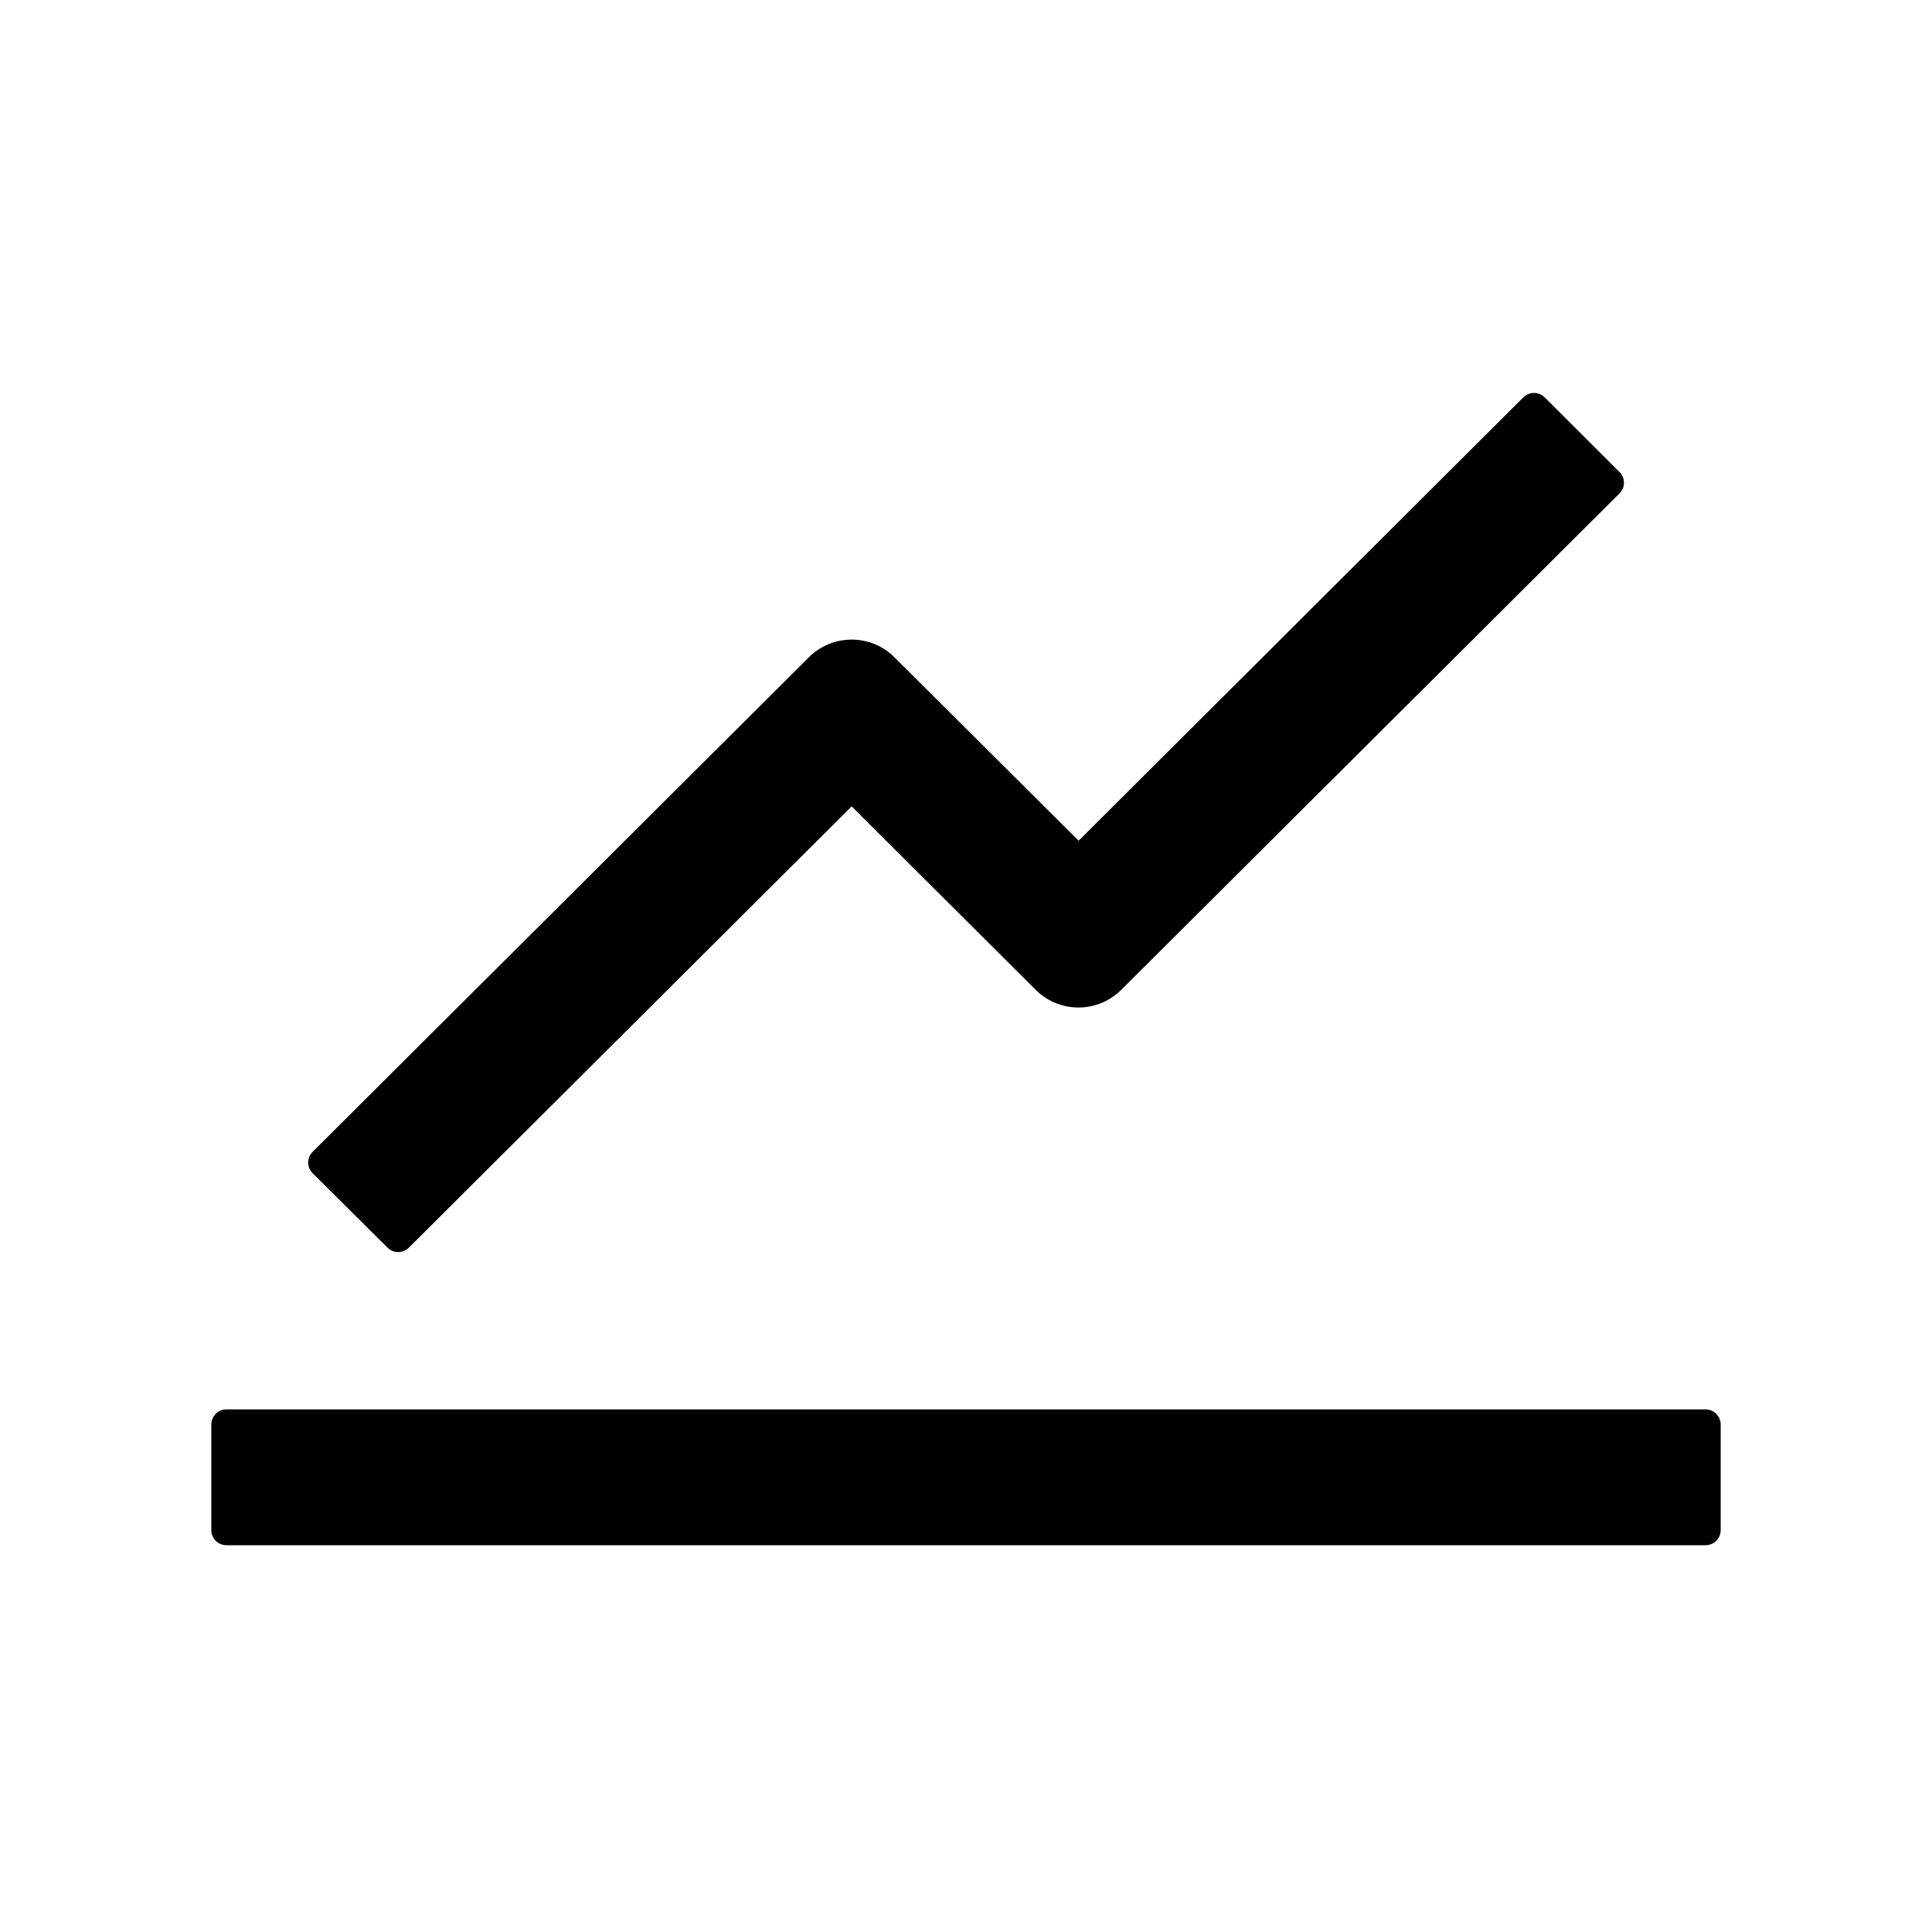
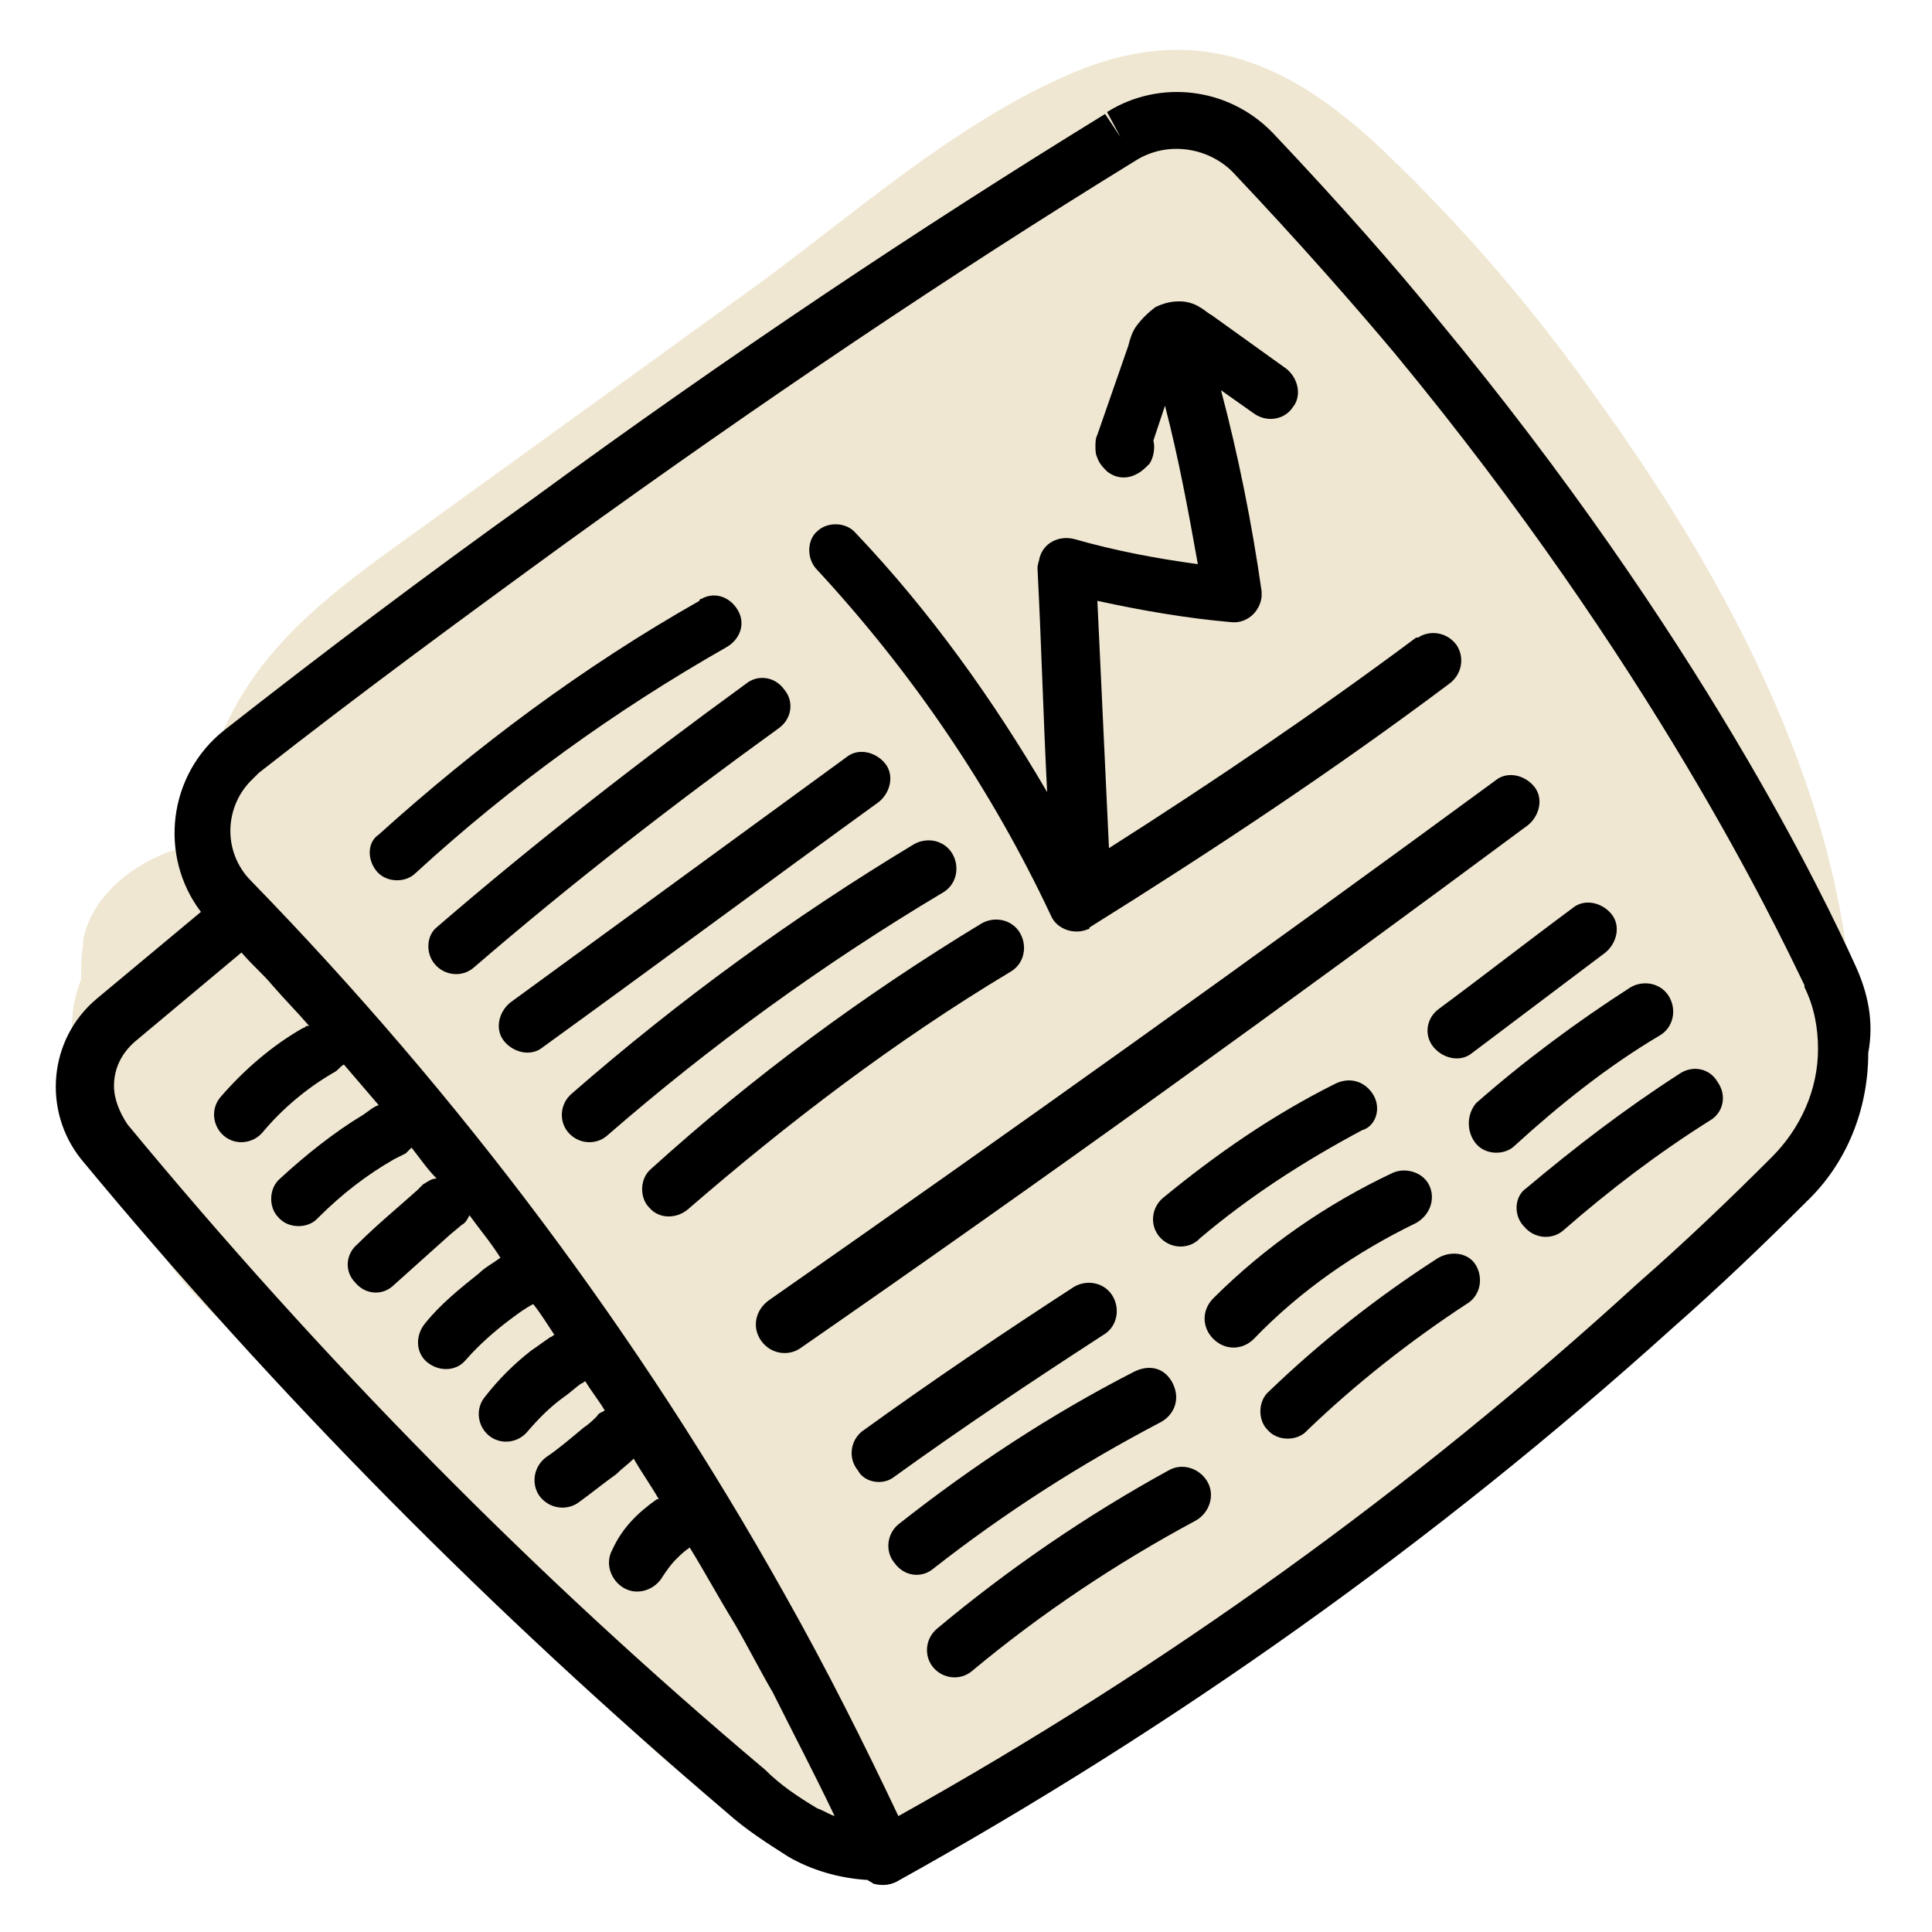
- <svg xmlns="http://www.w3.org/2000/svg" fill="#000000" width="800px" height="800px" viewBox="0 0 1024 1024" class="icon">
-   <path d="M904 747H120c-4.4 0-8 3.6-8 8v56c0 4.4 3.6 8 8 8h784c4.4 0 8-3.6 8-8v-56c0-4.4-3.6-8-8-8zM165.7 621.8l39.7 39.5c3.1 3.1 8.2 3.1 11.3 0l234.7-233.9 97.6 97.3a32.11 32.11 0 0 0 45.2 0l264.2-263.2c3.1-3.1 3.1-8.2 0-11.3l-39.7-39.6a8.03 8.03 0 0 0-11.3 0l-235.7 235-97.7-97.3a32.11 32.11 0 0 0-45.2 0L165.7 610.5a7.94 7.94 0 0 0 0 11.3z" />
+ <svg xmlns="http://www.w3.org/2000/svg" id="Layer_1" style="enable-background:new 0 0 100 100;" version="1.1" viewBox="0 0 100 100" xml:space="preserve">
+   <style type="text/css">
+ 	.st0{fill:#EFE7D2;}
+ 	.st1{fill:none;}
+ </style>
+   <g>
+     <g id="fill">
+       <path class="st0" d="M82.7,20.7c-3.3-4.7-7.1-9.1-11.2-13c-5-4.7-9.9-6.7-16.5-3.7c-5.6,2.5-10.6,6.9-15.6,10.6l-17,12.3    c-4.7,3.4-9.5,6.5-11.4,12.4c-0.4,1.4-0.7,2.8-0.7,4.3c-0.3,0.1-0.5,0.2-0.8,0.3l-0.3,0.1h0L9,44c-2.1,0.7-4.3,2.4-4.7,4.7l0,0.2    c-0.1,0.6-0.1,1.2-0.1,1.8c-1,2.5-0.4,5.3,1.5,7.2c0.2,0.1,0.3,0.3,0.5,0.4c0.1,2,0.7,4,1.7,5.8c1.9,3.3,5,5.5,7.8,8    c3.1,2.7,6,5.5,8.9,8.4c5,5,10.7,14.5,18.7,14.5c4.2,0,7.6-2.7,10.9-5l10.6-7.4c6.8-4.7,13.7-9.3,20.3-14.3c3.3-2.3,5.9-5.4,7.7-9    c2-1.1,3.2-3.3,3.1-5.6C95.8,41.8,89.5,30.1,82.7,20.7z" />
+     </g>
+     <g id="line_copy">
+       <path class="st1" d="M15.9,53.1C16,53.1,16,53.1,15.9,53.1c-0.6-0.8-1.2-1.5-1.8-2.2l1.6,2.3C15.8,53.2,15.9,53.2,15.9,53.1z" />
+       <path class="st1" d="M19.7,57.3c-0.6-0.7-1.2-1.4-1.8-2.1c-0.1,0.2-0.3,0.3-0.5,0.4l1.5,2.1C19.1,57.6,19.4,57.4,19.7,57.3z" />
+       <path class="st1" d="M26,65.3c-0.5-0.7-1.1-1.5-1.6-2.2c-0.1,0.2-0.2,0.4-0.4,0.5l-0.6,0.5l1.4,2C25.2,65.8,25.6,65.5,26,65.3z" />
+       <path class="st1" d="M34.2,77.6C34.2,77.5,34.3,77.5,34.2,77.6c-0.3-0.7-0.8-1.4-1.2-2.1c-0.3,0.3-0.6,0.6-0.9,0.8l1.4,1.9    C33.7,78,33.9,77.7,34.2,77.6z" />
+       <path class="st1" d="M31.1,73.3c0.1-0.1,0.3-0.2,0.4-0.3c-0.3-0.5-0.7-1-1-1.5c-0.1,0.1-0.1,0.1-0.2,0.1c-0.3,0.2-0.6,0.5-0.9,0.7    l1.1,1.5C30.6,73.7,30.8,73.5,31.1,73.3z" />
+       <path class="st1" d="M22,61.4c0.2-0.2,0.4-0.3,0.7-0.3c-0.4-0.5-0.8-1.1-1.3-1.6c-0.1,0.1-0.2,0.2-0.3,0.3    c-0.2,0.1-0.4,0.2-0.6,0.3l1.1,1.6L22,61.4z" />
+       <path class="st1" d="M28.6,69.3c0.1,0,0.1-0.1,0.2-0.1c-0.4-0.5-0.7-1-1.1-1.6c-0.4,0.3-0.8,0.5-1.2,0.8l1.1,1.6    C27.9,69.7,28.3,69.5,28.6,69.3z" />
+       <path class="st1" d="M38.1,83.9c-0.8-1.3-1.5-2.7-2.3-3.9c-0.2,0.2-0.5,0.4-0.7,0.6l5,7C39.4,86.4,38.8,85.2,38.1,83.9z" />
+       <path d="M96,49.9c-1.5-3.3-8-17-21.6-33.4c-2.1-2.6-5-5.9-8.5-9.6c-2.3-2.4-5.9-2.8-8.6-1.1L58,7.1l-0.8-1.2    c-9.6,5.9-19.5,12.5-29.6,19.9c-5.6,4-10.9,8-16,12c-2.9,2.3-3.4,6.5-1.2,9.4c0,0,0,0,0,0l-5.4,4.5c-2.5,2.1-2.8,5.8-0.8,8.3    c10.1,12.2,21.3,23.5,33.4,33.8c1,0.9,2.1,1.6,3.2,2.3c1.2,0.7,2.6,1.1,4,1.2c0,0,0.1,0,0.1,0c0.1,0.1,0.2,0.1,0.3,0.2    c0.4,0.1,0.8,0.1,1.2-0.1c14.4-8,27.9-17.6,40.1-28.6c2.5-2.2,4.8-4.4,7-6.6c2.1-2,3.2-4.8,3.2-7.7C97,52.9,96.7,51.4,96,49.9    L96,49.9z M58.8,8.3L58.8,8.3c1.6-1,3.7-0.7,5,0.6c3.5,3.7,6.3,6.9,8.4,9.4c13.3,16.1,19.7,29.6,21.2,32.7l0,0.1    c0.5,1,0.7,2.1,0.7,3.2c0,2.1-0.9,4.1-2.4,5.6c-2.2,2.2-4.5,4.4-6.9,6.5C73.1,77.1,60.3,86.3,46.5,94c-1.8-3.8-3.7-7.6-5.9-11.5    C33.1,69.1,23.8,56.7,13,45.6c-1.5-1.5-1.4-3.9,0.1-5.3c0.1-0.1,0.2-0.2,0.3-0.3c5.1-4,10.4-7.9,15.9-11.9    C39.4,20.8,49.2,14.2,58.8,8.3z M5.9,56.2c0-0.9,0.4-1.7,1.1-2.3l5.5-4.6c0.5,0.6,1.1,1.1,1.6,1.7c0.6,0.7,1.3,1.4,1.9,2.1    c0,0-0.1,0-0.1,0c-0.1,0-0.1,0.1-0.2,0.1c-1.6,0.9-3.1,2.2-4.3,3.6c-0.5,0.6-0.4,1.5,0.2,2c0.6,0.5,1.5,0.4,2-0.2c0,0,0,0,0,0l0,0    c1-1.2,2.3-2.3,3.7-3.1c0,0,0,0,0,0c0.2-0.1,0.3-0.3,0.5-0.4c0.6,0.7,1.2,1.4,1.8,2.1c-0.3,0.1-0.5,0.3-0.8,0.5    c-1.5,0.9-3,2.1-4.3,3.3c-0.6,0.5-0.6,1.5-0.1,2c0.5,0.6,1.5,0.6,2,0.1c0,0,0,0,0.1-0.1l0,0c1.2-1.2,2.5-2.2,3.9-3    c0.2-0.1,0.4-0.2,0.6-0.3c0.1-0.1,0.2-0.2,0.3-0.3c0.4,0.5,0.8,1.1,1.3,1.6c-0.3,0-0.5,0.2-0.7,0.3l-0.3,0.3    c-1,0.9-2.1,1.8-3.1,2.8c-0.6,0.5-0.7,1.4-0.1,2c0.5,0.6,1.4,0.7,2,0.1l0,0l2.9-2.6l0.6-0.5c0.2-0.1,0.3-0.3,0.4-0.5    c0.5,0.7,1.1,1.4,1.6,2.2c-0.4,0.3-0.8,0.5-1.1,0.8c-1,0.8-2,1.6-2.8,2.6c-0.5,0.6-0.5,1.5,0.1,2c0.6,0.5,1.5,0.5,2-0.1l0,0    c0.7-0.8,1.5-1.5,2.3-2.1c0.4-0.3,0.8-0.6,1.2-0.8c0.4,0.5,0.7,1,1.1,1.6c-0.1,0-0.1,0.1-0.2,0.1c-0.3,0.2-0.7,0.5-1,0.7    c-0.9,0.7-1.7,1.5-2.4,2.4c-0.5,0.6-0.4,1.5,0.2,2s1.5,0.4,2-0.2l0,0c0.6-0.7,1.2-1.3,1.9-1.8c0.3-0.2,0.6-0.5,0.9-0.7    c0.1,0,0.1-0.1,0.2-0.1c0.3,0.5,0.7,1,1,1.5c-0.1,0.1-0.3,0.1-0.4,0.3c-0.2,0.2-0.4,0.4-0.7,0.6c-0.6,0.5-1.3,1.1-1.9,1.5    c-0.7,0.5-0.8,1.4-0.4,2c0.5,0.7,1.4,0.8,2,0.4l0,0c0.7-0.5,1.3-1,2-1.5c0.3-0.3,0.6-0.5,0.9-0.8c0.4,0.7,0.9,1.4,1.3,2.1    c0,0-0.1,0-0.1,0c-1,0.7-1.8,1.5-2.3,2.6c-0.4,0.7-0.1,1.6,0.6,2c0.7,0.4,1.6,0.1,2-0.6c0,0,0,0,0,0l0,0c0.2-0.3,0.4-0.6,0.7-0.9    c0.2-0.2,0.4-0.4,0.7-0.6c0.8,1.3,1.5,2.6,2.3,3.9c0.7,1.2,1.3,2.4,2,3.6c1.1,2.2,2.2,4.3,3.2,6.4c-0.3-0.1-0.6-0.3-0.9-0.4    c-1-0.6-1.9-1.2-2.7-2c-12-10.1-23-21.3-33-33.4C6.2,57.6,5.9,56.9,5.9,56.2z" />
+       <path d="M19.5,45.1c0.5,0.6,1.5,0.6,2,0.1l0,0c4.9-4.5,10.3-8.4,16.1-11.7c0.7-0.4,1-1.2,0.6-1.9c-0.4-0.7-1.2-1-1.9-0.6    c0,0-0.1,0-0.1,0.1c-6,3.4-11.5,7.5-16.6,12.1C19,43.6,19,44.5,19.5,45.1z" />
+       <path d="M22.5,49.9c0.5,0.6,1.4,0.7,2,0.2c0,0,0,0,0,0l0,0c5.1-4.4,10.4-8.5,15.8-12.4c0.7-0.5,0.8-1.4,0.3-2    c-0.5-0.7-1.4-0.8-2-0.3l0,0c-5.5,4-10.9,8.2-16,12.6C22.1,48.4,22,49.3,22.5,49.9C22.5,49.9,22.5,49.9,22.5,49.9z" />
+       <path d="M45.5,41.5c0.6-0.5,0.8-1.4,0.3-2c-0.5-0.6-1.4-0.8-2-0.3L26.4,51.9c-0.6,0.5-0.8,1.4-0.3,2c0.5,0.6,1.4,0.8,2,0.3l0,0    C33.9,50,39.7,45.7,45.5,41.5z" />
+       <path d="M48.8,46.2c0.7-0.4,0.9-1.3,0.5-2c-0.4-0.7-1.3-0.9-2-0.5c-6.3,3.8-12.2,8.1-17.7,12.9c-0.6,0.5-0.7,1.4-0.2,2    c0.5,0.6,1.4,0.7,2,0.2l0,0l0,0C36.8,54.1,42.6,49.9,48.8,46.2z" />
+       <path d="M52.3,50.3c0.7-0.4,0.9-1.3,0.5-2c-0.4-0.7-1.3-0.9-2-0.5c-6.1,3.7-11.8,7.9-17.1,12.7c-0.6,0.5-0.6,1.5-0.1,2    c0.5,0.6,1.4,0.6,2,0.1l0,0C40.8,58.1,46.3,53.9,52.3,50.3z" />
+       <path d="M39.4,69.4c0.5,0.7,1.4,0.8,2,0.4l0,0c12.7-8.8,25.3-17.9,37.7-27.1c0.6-0.5,0.8-1.4,0.3-2c-0.5-0.6-1.4-0.8-2-0.3    C65,49.5,52.4,58.5,39.8,67.3C39.1,67.8,38.9,68.7,39.4,69.4z" />
+       <path d="M46.2,76.5c3.6-2.6,7.2-5,10.9-7.4c0.7-0.4,0.9-1.3,0.5-2c-0.4-0.7-1.3-0.9-2-0.5c0,0,0,0,0,0c-3.7,2.4-7.4,4.9-11,7.5    c-0.6,0.5-0.7,1.4-0.2,2C44.7,76.7,45.6,76.9,46.2,76.5z" />
+       <path d="M48.3,81.2c3.7-2.9,7.6-5.4,11.8-7.6c0.7-0.4,1-1.2,0.6-2s-1.2-1-2-0.6c-4.3,2.2-8.4,4.9-12.2,7.9c-0.6,0.5-0.7,1.4-0.2,2    C46.8,81.6,47.7,81.7,48.3,81.2L48.3,81.2L48.3,81.2z" />
+       <path d="M60.5,76.1c-4.2,2.3-8.3,5.1-12,8.2c-0.6,0.5-0.7,1.4-0.2,2c0.5,0.6,1.4,0.7,2,0.2l0,0c3.6-3,7.5-5.6,11.6-7.8    c0.7-0.4,1-1.3,0.6-2C62.1,76,61.2,75.7,60.5,76.1z" />
+       <path d="M71.1,56.7c-0.4-0.7-1.2-1-2-0.6c0,0,0,0,0,0c-3.2,1.6-6.1,3.6-8.9,5.9c-0.6,0.5-0.7,1.4-0.2,2c0.5,0.6,1.4,0.7,2,0.2    c0,0,0,0,0.1-0.1l0,0c2.6-2.2,5.4-4,8.4-5.6C71.2,58.3,71.5,57.4,71.1,56.7z" />
+       <path d="M73.3,63.3c0.7-0.4,1-1.2,0.7-1.9c-0.3-0.7-1.2-1-1.9-0.7c-3.4,1.6-6.6,3.8-9.3,6.5c-0.6,0.6-0.6,1.5,0,2.1    c0.6,0.6,1.5,0.6,2.1,0l0,0C67.3,66.8,70.2,64.8,73.3,63.3z" />
+       <path d="M74.3,65.2c-3.1,2-6,4.3-8.6,6.8c-0.6,0.5-0.6,1.5-0.1,2c0.5,0.6,1.5,0.6,2,0.1c0,0,0,0,0.1-0.1l0,0    c2.5-2.4,5.3-4.6,8.2-6.5c0.7-0.4,0.9-1.3,0.5-2S75,64.7,74.3,65.2C74.3,65.2,74.3,65.2,74.3,65.2L74.3,65.2z" />
+       <path d="M74.2,54.2c0.5,0.6,1.4,0.8,2,0.3l0,0l6.9-5.2c0.6-0.5,0.8-1.4,0.3-2c-0.5-0.6-1.4-0.8-2-0.3l0,0    c-2.3,1.7-4.6,3.5-6.9,5.2C73.8,52.7,73.7,53.6,74.2,54.2z" />
+       <path d="M76.4,59.2c0.5,0.6,1.5,0.6,2,0.1c0,0,0,0,0,0l0,0c2.3-2.1,4.8-4.1,7.5-5.7c0.7-0.4,0.9-1.3,0.5-2c-0.4-0.7-1.3-0.9-2-0.5    c-2.8,1.8-5.5,3.8-8,6C75.9,57.7,75.9,58.6,76.4,59.2C76.4,59.2,76.4,59.2,76.4,59.2z" />
+       <path d="M78.9,63.5c0.5,0.6,1.4,0.7,2,0.2c0,0,0,0,0,0l0,0c2.4-2.1,4.9-4,7.6-5.7c0.7-0.4,0.9-1.3,0.4-2c-0.4-0.7-1.3-0.9-2-0.4    c-2.8,1.8-5.4,3.8-7.9,5.9C78.4,61.9,78.3,62.9,78.9,63.5z" />
+       <polygon points="61.1,15.6 61.1,15.6 61.1,15.6   " />
+       <polygon points="57.3,24.4 57.3,24.4 57.3,24.4   " />
+       <path d="M42.3,29.5c4.9,5.3,9,11.3,12.1,17.9c0.3,0.7,1.2,1,1.9,0.7c0,0,0.1,0,0.1-0.1C62.8,44,69,39.9,75,35.4    c0.7-0.5,0.8-1.4,0.4-2c-0.5-0.7-1.4-0.8-2-0.4c0,0,0,0-0.1,0c-5.1,3.8-10.4,7.4-15.9,10.9c-0.2-4.3-0.4-8.5-0.6-12.8    c2.3,0.5,4.6,0.9,6.9,1.1c0.8,0.1,1.5-0.5,1.6-1.3c0-0.1,0-0.2,0-0.3c-0.5-3.5-1.2-7-2.1-10.4l1.7,1.2c0.7,0.5,1.6,0.3,2-0.3    c0.5-0.6,0.3-1.5-0.3-2l-3.9-2.8l0,0c-0.2-0.1-0.4-0.3-0.6-0.4c-0.3-0.2-0.7-0.3-1-0.3h-0.1c-0.4,0-0.8,0.1-1.2,0.3    c-0.4,0.3-0.7,0.6-1,1c-0.2,0.3-0.3,0.6-0.4,1l-1.6,4.6l0,0c-0.1,0.2-0.1,0.4-0.1,0.6c0,0.2,0,0.4,0.1,0.6    c0.1,0.3,0.3,0.5,0.5,0.7c0.5,0.4,1.1,0.4,1.6,0.1c0.2-0.1,0.4-0.3,0.6-0.5c0.2-0.3,0.3-0.8,0.2-1.2l0.6-1.8    c0.7,2.7,1.2,5.4,1.7,8.2c-2.2-0.3-4.3-0.7-6.4-1.3c-0.8-0.2-1.6,0.2-1.8,1c0,0.1-0.1,0.3-0.1,0.5c0.2,3.9,0.3,7.7,0.5,11.6    c-2.8-4.8-6.1-9.4-9.9-13.4c-0.5-0.6-1.5-0.6-2-0.1C41.8,27.9,41.7,28.9,42.3,29.5C42.3,29.4,42.3,29.5,42.3,29.5z" />
+     </g>
+   </g>
</svg>
